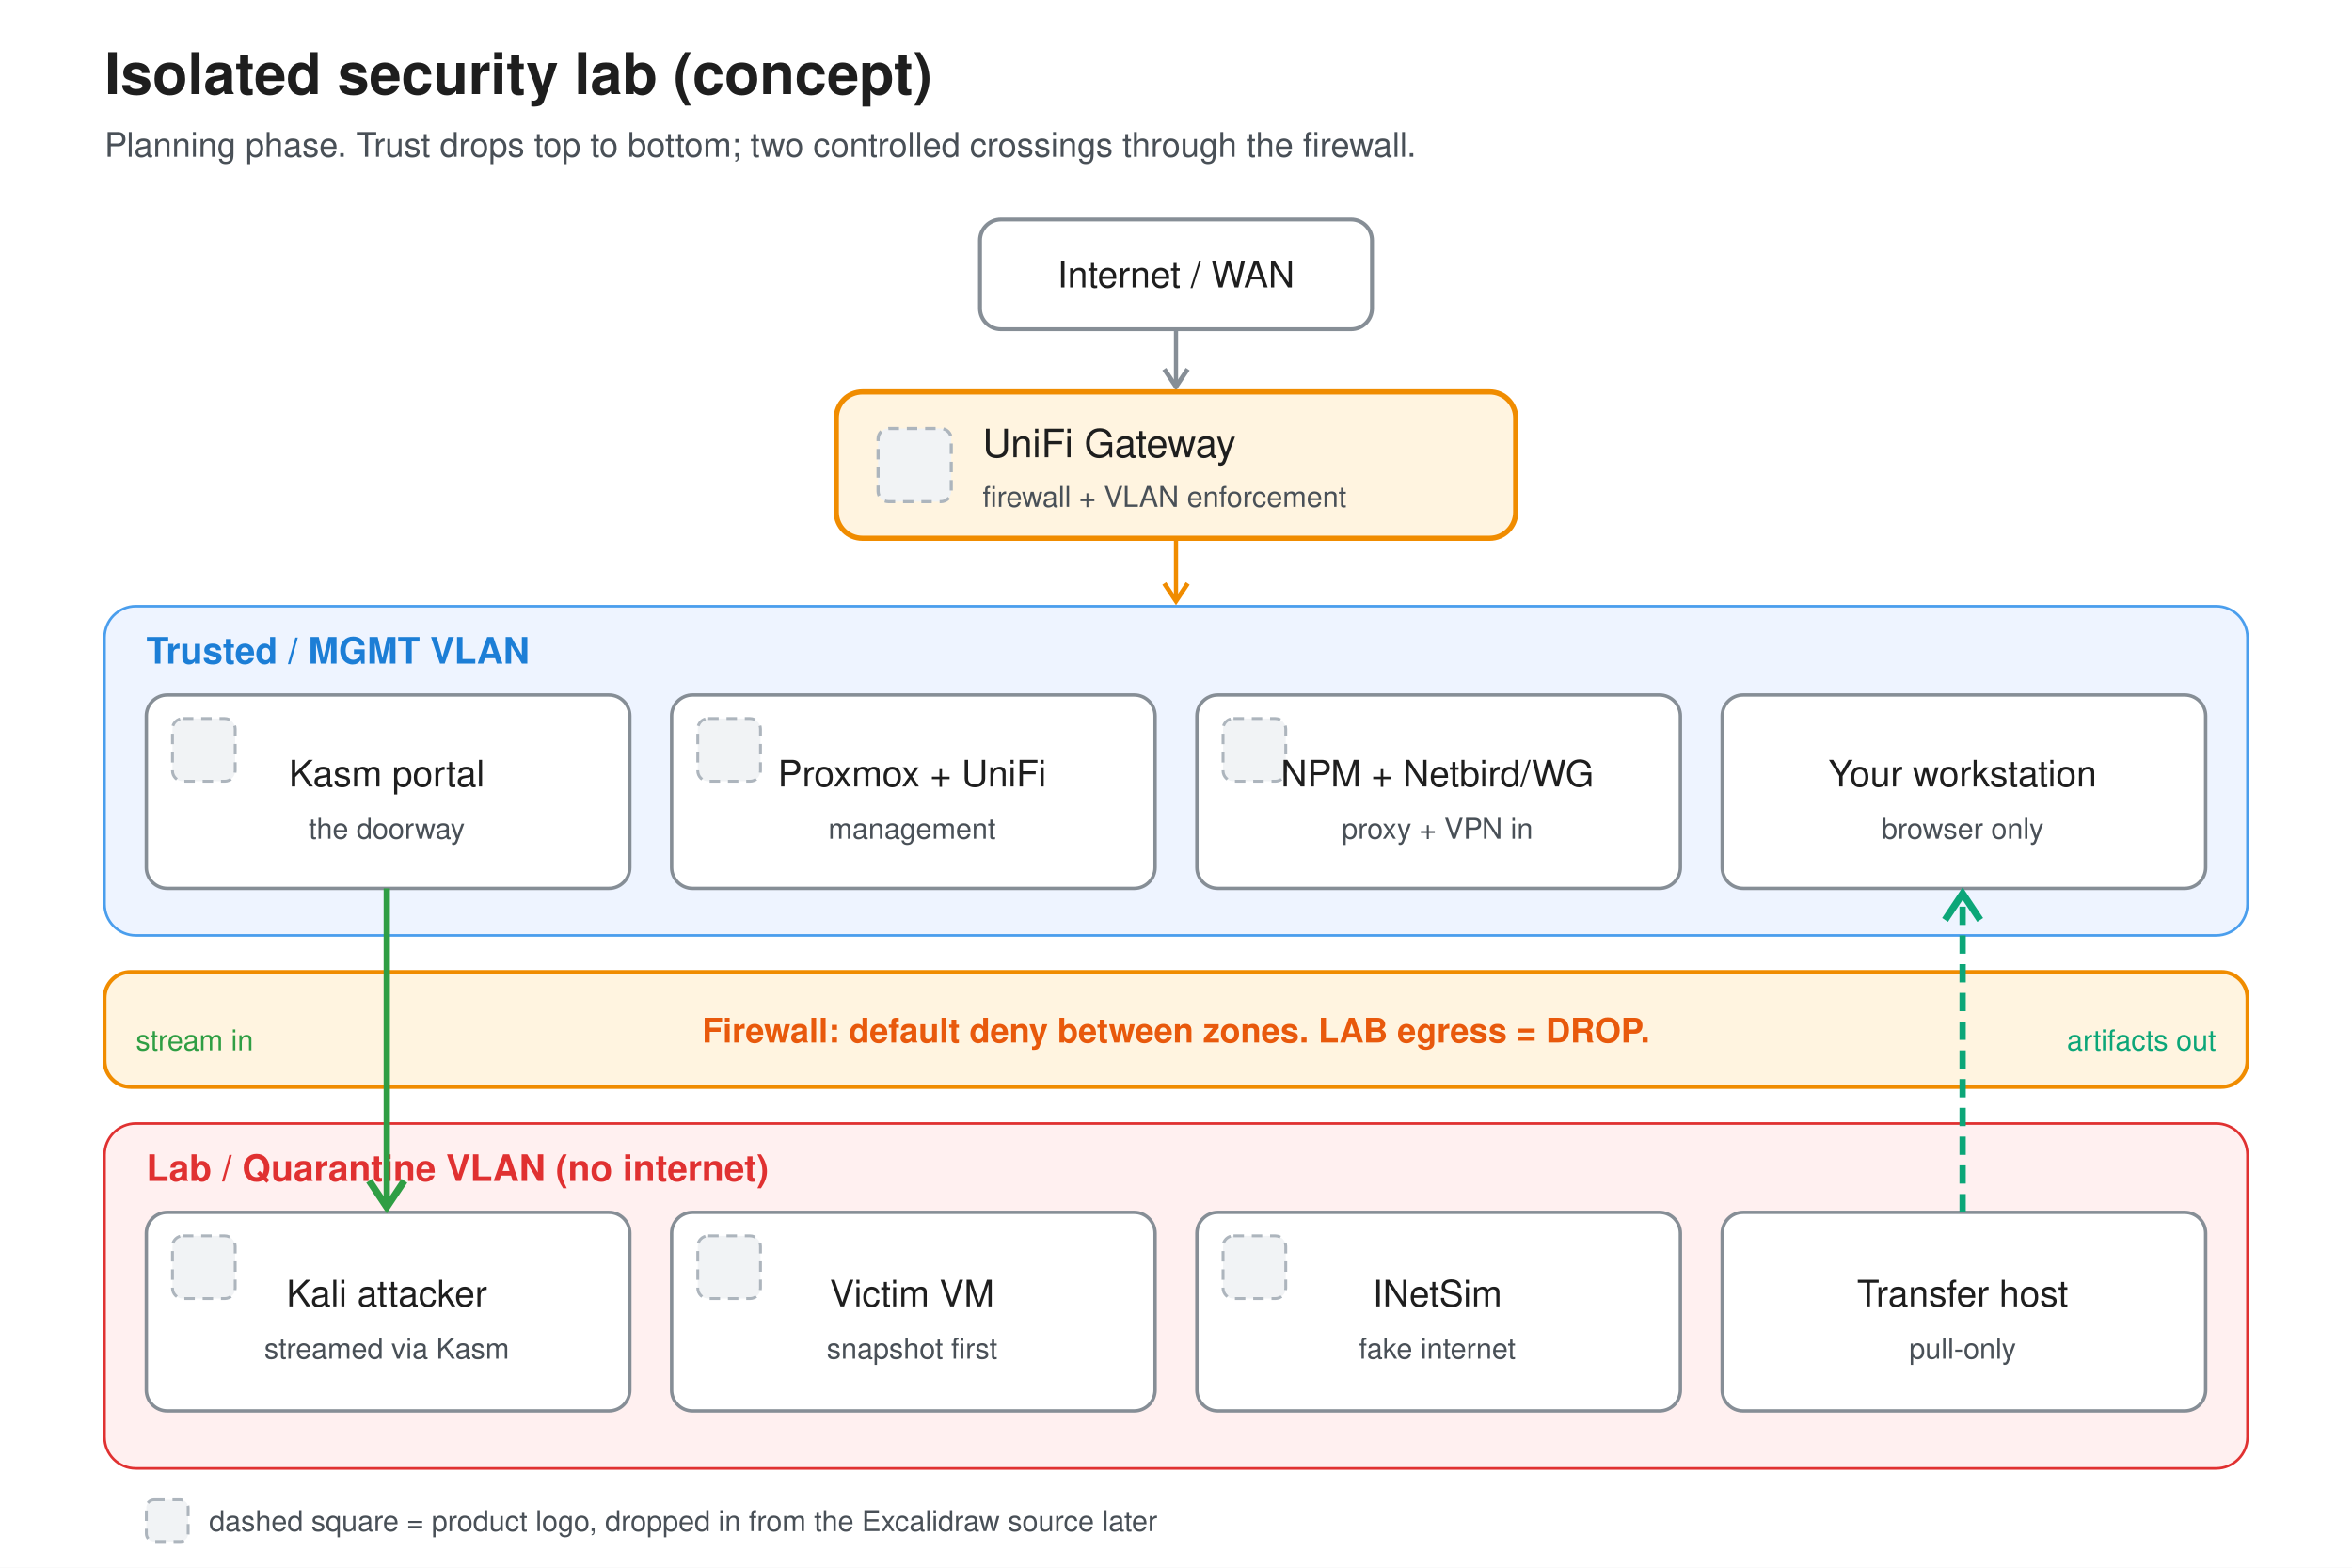
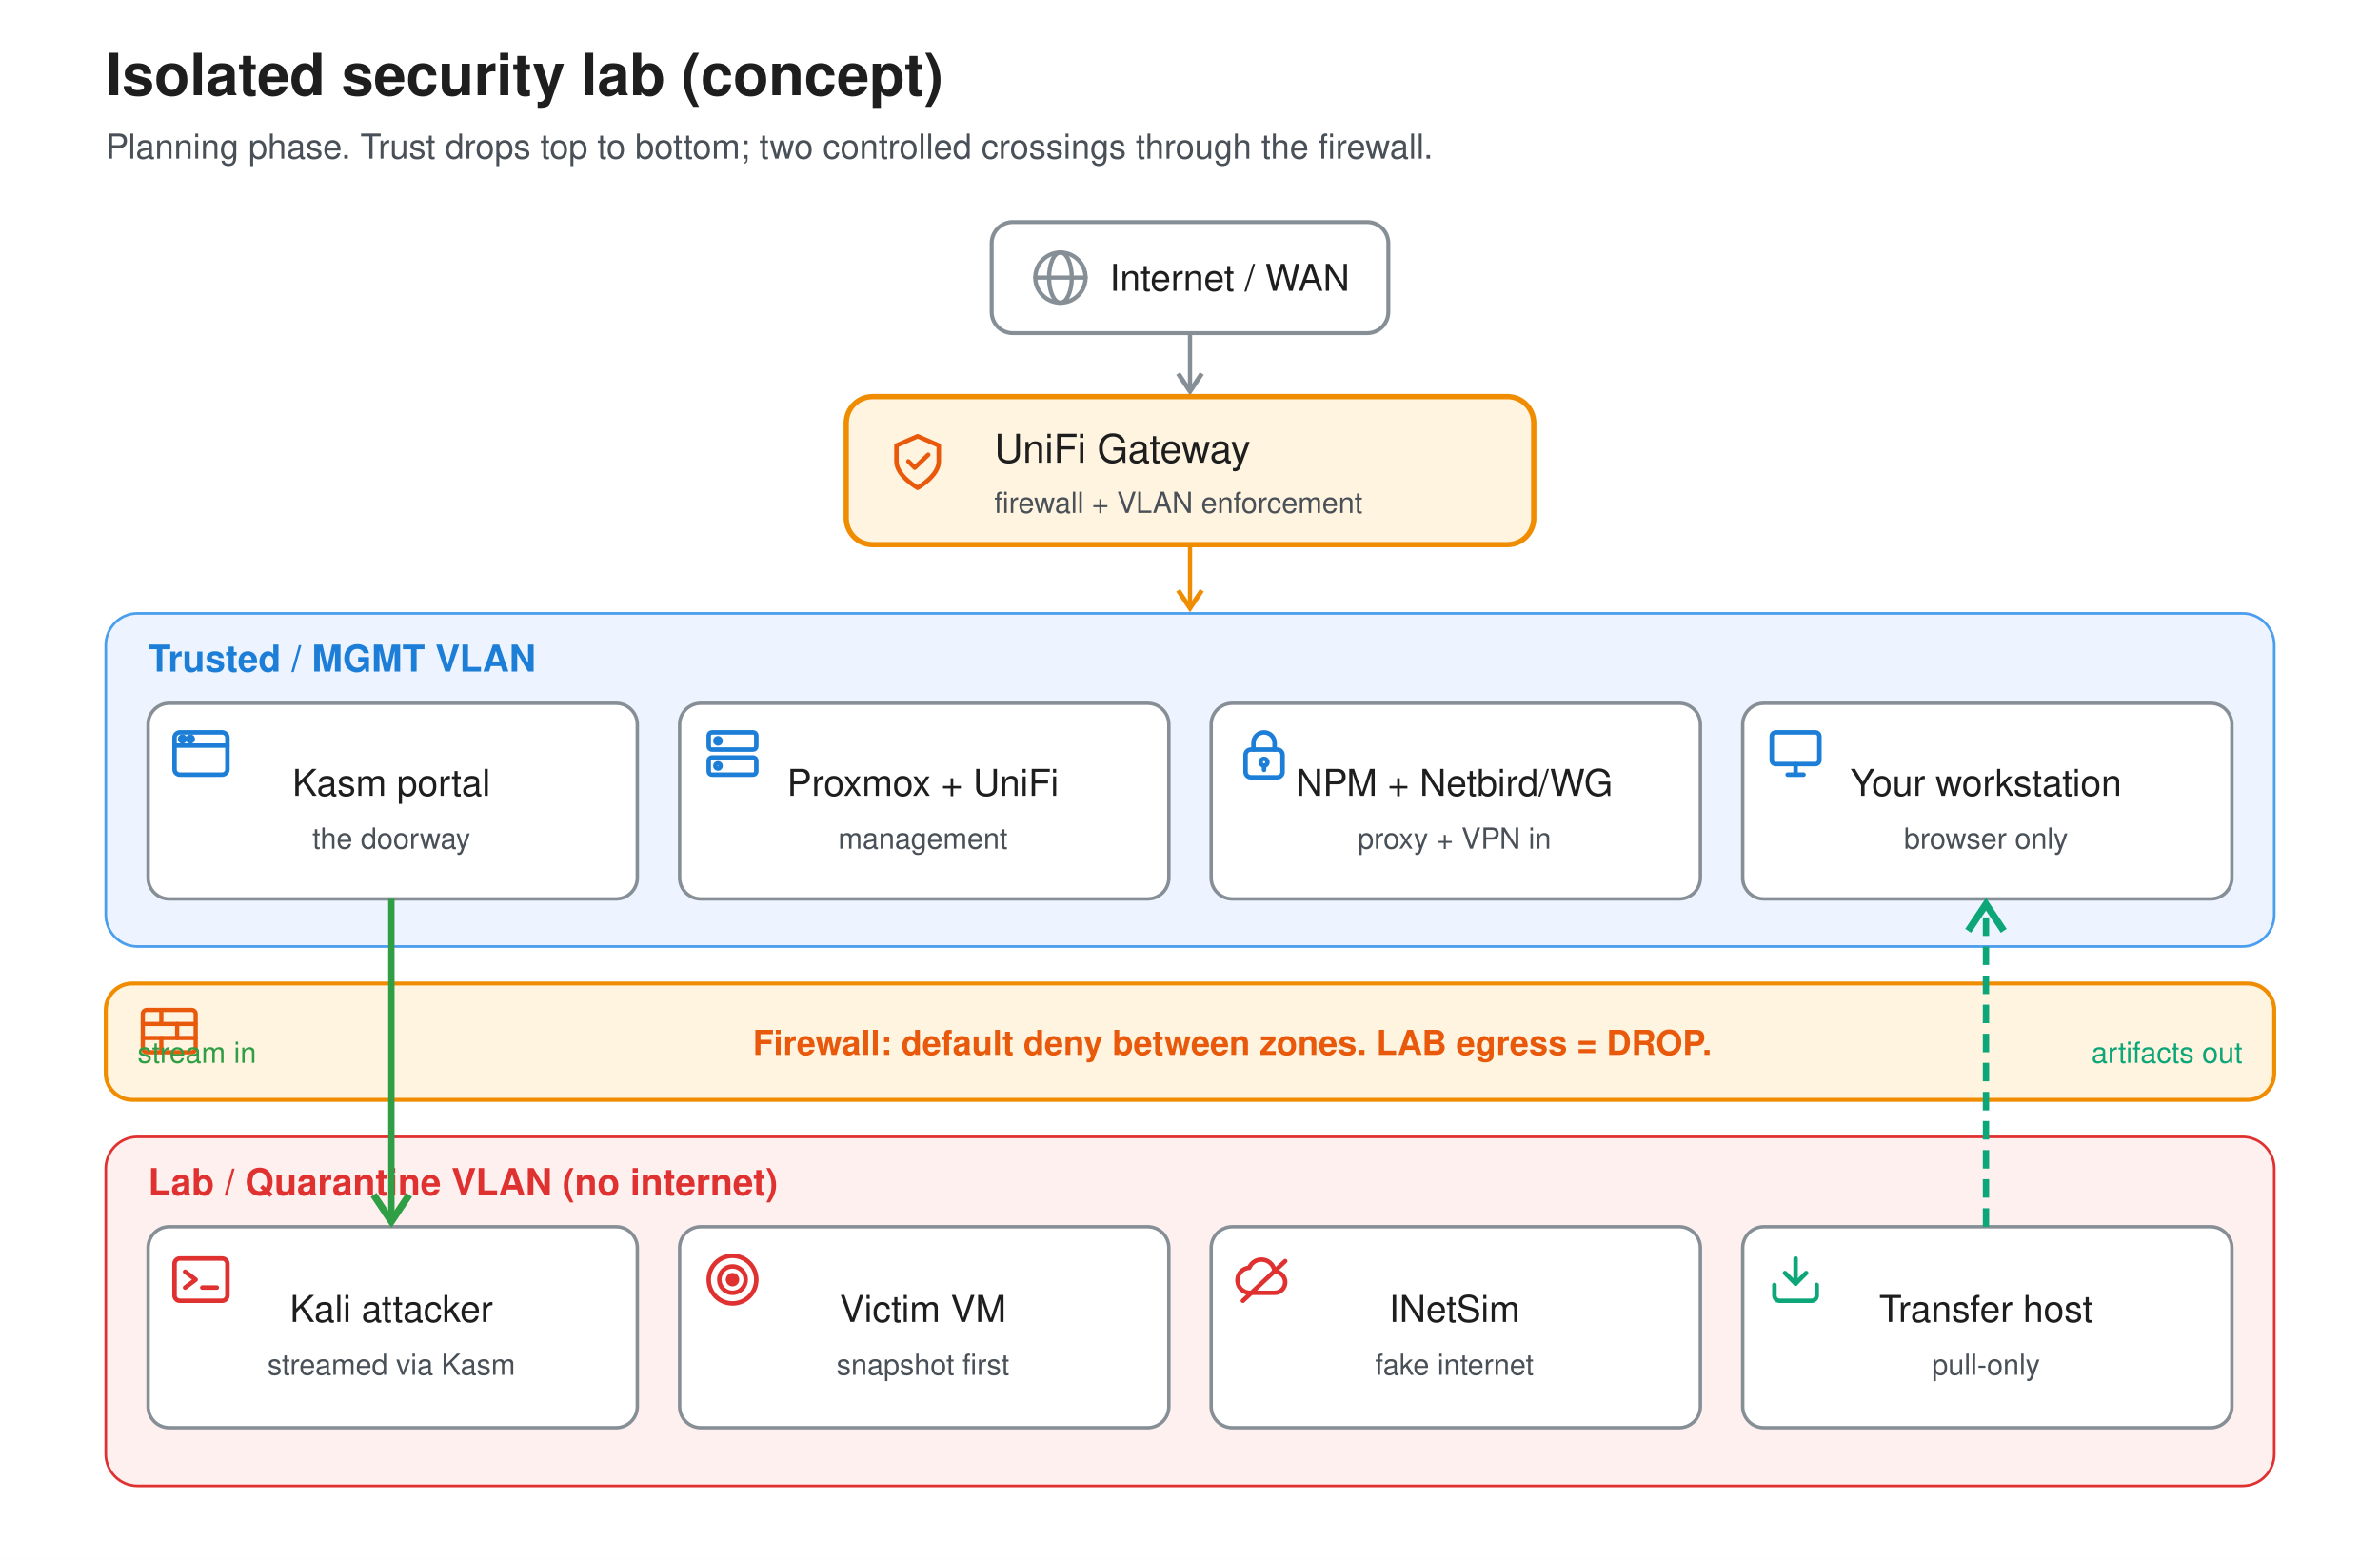
- <svg xmlns="http://www.w3.org/2000/svg" viewBox="0 0 900 600" font-family="Segoe UI, Helvetica, Arial, sans-serif">
+ <svg xmlns="http://www.w3.org/2000/svg" viewBox="0 0 900 590" font-family="Segoe UI, Helvetica, Arial, sans-serif">
  <defs>
    <marker id="ar" viewBox="0 0 10 10" refX="8" refY="5" markerWidth="7" markerHeight="7" orient="auto-start-reverse">
      <path d="M2 1L8 5L2 9" fill="none" stroke="context-stroke" stroke-width="1.6" />
    </marker>
  </defs>
-   <rect x="0" y="0" width="900" height="600" fill="#ffffff" />
+   <rect x="0" y="0" width="900" height="590" fill="#ffffff" />
  <text x="40" y="36" font-size="22" fill="#1e1e1e" font-weight="600">Isolated security lab (concept)</text>
  <text x="40" y="60" font-size="13" fill="#495057">Planning phase. Trust drops top to bottom; two controlled crossings through the firewall.</text>
  <rect x="375" y="84" width="150" height="42" rx="8" fill="#ffffff" stroke="#868e96" stroke-width="1.5" />
-   <text x="450" y="110" font-size="14" fill="#1e1e1e" text-anchor="middle">Internet / WAN</text>
+   <g transform="translate(390,94)" stroke="#868e96" stroke-width="1.6" fill="none" stroke-linecap="round" stroke-linejoin="round">
+     <circle cx="11" cy="11" r="9.5" />
+     <line x1="1.5" y1="11" x2="20.5" y2="11" />
+     <ellipse cx="11" cy="11" rx="4.3" ry="9.5" />
+   </g>
+   <text x="465" y="110" font-size="14" fill="#1e1e1e" text-anchor="middle">Internet / WAN</text>
  <line x1="450" y1="126" x2="450" y2="148" stroke="#868e96" stroke-width="1.6" marker-end="url(#ar)" />
  <rect x="320" y="150" width="260" height="56" rx="10" fill="#fff4e0" stroke="#f08c00" stroke-width="2" />
-   <rect x="336" y="164" width="28" height="28" rx="4" fill="#f1f3f5" stroke="#adb5bd" stroke-width="1.2" stroke-dasharray="4 3" />
+   <g transform="translate(335,163)" stroke="#e8590c" stroke-width="1.7" fill="none" stroke-linecap="round" stroke-linejoin="round">
+     <path d="M12 2 L20 5.5 V11.5 C20 17 12 21.5 12 21.5 C12 21.5 4 17 4 11.5 V5.5 Z" />
+     <path d="M8.5 11.5 l2.4 2.4 L16 9" />
+   </g>
  <text x="376" y="175" font-size="15" fill="#1e1e1e">UniFi Gateway</text>
  <text x="376" y="194" font-size="11" fill="#495057">firewall + VLAN enforcement</text>
  <line x1="450" y1="206" x2="450" y2="230" stroke="#f08c00" stroke-width="1.6" marker-end="url(#ar)" />
  <rect x="40" y="232" width="820" height="126" rx="12" fill="#eef4ff" stroke="#4a9eed" stroke-width="1" />
  <text x="56" y="254" font-size="14" fill="#1c7ed6" font-weight="600">Trusted / MGMT VLAN</text>
  <g>
    <rect x="56" y="266" width="185" height="74" rx="8" fill="#ffffff" stroke="#868e96" stroke-width="1.3" />
-     <rect x="66" y="275" width="24" height="24" rx="4" fill="#f1f3f5" stroke="#adb5bd" stroke-width="1.1" stroke-dasharray="4 3" />
+     <g transform="translate(64,273)" stroke="#1c7ed6" stroke-width="1.7" fill="none" stroke-linecap="round" stroke-linejoin="round">
+       <rect x="2" y="4" width="20" height="16" rx="2" />
+       <line x1="2" y1="9" x2="22" y2="9" />
+       <circle cx="5" cy="6.5" r="0.9" />
+       <circle cx="8" cy="6.5" r="0.9" />
+     </g>
    <text x="148" y="301" font-size="14" fill="#1e1e1e" text-anchor="middle">Kasm portal</text>
    <text x="148" y="321" font-size="11" fill="#495057" text-anchor="middle">the doorway</text>
  </g>
  <g>
    <rect x="257" y="266" width="185" height="74" rx="8" fill="#ffffff" stroke="#868e96" stroke-width="1.3" />
-     <rect x="267" y="275" width="24" height="24" rx="4" fill="#f1f3f5" stroke="#adb5bd" stroke-width="1.1" stroke-dasharray="4 3" />
+     <g transform="translate(265,273)" stroke="#1c7ed6" stroke-width="1.7" fill="none" stroke-linecap="round" stroke-linejoin="round">
+       <rect x="3" y="4" width="18" height="6.5" rx="1.2" />
+       <rect x="3" y="13.5" width="18" height="6.5" rx="1.2" />
+       <circle cx="6.5" cy="7.2" r="1" />
+       <circle cx="6.5" cy="16.7" r="1" />
+     </g>
    <text x="349" y="301" font-size="14" fill="#1e1e1e" text-anchor="middle">Proxmox + UniFi</text>
    <text x="349" y="321" font-size="11" fill="#495057" text-anchor="middle">management</text>
  </g>
  <g>
    <rect x="458" y="266" width="185" height="74" rx="8" fill="#ffffff" stroke="#868e96" stroke-width="1.3" />
-     <rect x="468" y="275" width="24" height="24" rx="4" fill="#f1f3f5" stroke="#adb5bd" stroke-width="1.1" stroke-dasharray="4 3" />
+     <g transform="translate(466,273)" stroke="#1c7ed6" stroke-width="1.7" fill="none" stroke-linecap="round" stroke-linejoin="round">
+       <rect x="5" y="10.5" width="14" height="10.5" rx="2" />
+       <path d="M8 10.5 V8 a4 4 0 0 1 8 0 V10.5" />
+       <circle cx="12" cy="15.3" r="1.3" />
+       <line x1="12" y1="16.6" x2="12" y2="18.2" />
+     </g>
    <text x="550" y="301" font-size="14" fill="#1e1e1e" text-anchor="middle">NPM + Netbird/WG</text>
    <text x="550" y="321" font-size="11" fill="#495057" text-anchor="middle">proxy + VPN in</text>
  </g>
  <g>
    <rect x="659" y="266" width="185" height="74" rx="8" fill="#ffffff" stroke="#868e96" stroke-width="1.3" />
+     <g transform="translate(667,273)" stroke="#1c7ed6" stroke-width="1.7" fill="none" stroke-linecap="round" stroke-linejoin="round">
+       <rect x="3" y="4" width="18" height="12" rx="1.5" />
+       <line x1="9" y1="20" x2="15" y2="20" />
+       <line x1="12" y1="16" x2="12" y2="20" />
+     </g>
    <text x="751" y="301" font-size="14" fill="#1e1e1e" text-anchor="middle">Your workstation</text>
    <text x="751" y="321" font-size="11" fill="#495057" text-anchor="middle">browser only</text>
  </g>
  <rect x="40" y="372" width="820" height="44" rx="10" fill="#fff4e0" stroke="#f08c00" stroke-width="1.5" />
-   <text x="450" y="399" font-size="13" fill="#e8590c" text-anchor="middle" font-weight="600">Firewall: default deny between zones. LAB egress = DROP.</text>
-   <text x="52" y="402" font-size="11" fill="#2f9e44">stream in</text>
-   <text x="848" y="402" font-size="11" fill="#0ca678" text-anchor="end">artifacts out</text>
+   <g transform="translate(52,380)" stroke="#e8590c" stroke-width="1.6" fill="none" stroke-linecap="round" stroke-linejoin="round">
+     <rect x="2" y="2" width="20" height="16" rx="1.5" />
+     <line x1="2" y1="7.3" x2="22" y2="7.3" />
+     <line x1="2" y1="12.6" x2="22" y2="12.6" />
+     <line x1="9" y1="2" x2="9" y2="7.3" />
+     <line x1="15" y1="7.3" x2="15" y2="12.6" />
+     <line x1="9" y1="12.6" x2="9" y2="18" />
+   </g>
+   <text x="466" y="399" font-size="13" fill="#e8590c" text-anchor="middle" font-weight="600">Firewall: default deny between zones. LAB egress = DROP.</text>
  <rect x="40" y="430" width="820" height="132" rx="12" fill="#fff0f0" stroke="#e03131" stroke-width="1" />
  <text x="56" y="452" font-size="14" fill="#e03131" font-weight="600">Lab / Quarantine VLAN (no internet)</text>
  <g>
    <rect x="56" y="464" width="185" height="76" rx="8" fill="#ffffff" stroke="#868e96" stroke-width="1.3" />
-     <rect x="66" y="473" width="24" height="24" rx="4" fill="#f1f3f5" stroke="#adb5bd" stroke-width="1.1" stroke-dasharray="4 3" />
+     <g transform="translate(64,472)" stroke="#e03131" stroke-width="1.7" fill="none" stroke-linecap="round" stroke-linejoin="round">
+       <rect x="2" y="4" width="20" height="16" rx="2" />
+       <path d="M6 9 l4 3 -4 3" />
+       <line x1="12.5" y1="15" x2="18" y2="15" />
+     </g>
    <text x="148" y="500" font-size="14" fill="#1e1e1e" text-anchor="middle">Kali attacker</text>
    <text x="148" y="520" font-size="11" fill="#495057" text-anchor="middle">streamed via Kasm</text>
  </g>
  <g>
    <rect x="257" y="464" width="185" height="76" rx="8" fill="#ffffff" stroke="#868e96" stroke-width="1.3" />
-     <rect x="267" y="473" width="24" height="24" rx="4" fill="#f1f3f5" stroke="#adb5bd" stroke-width="1.1" stroke-dasharray="4 3" />
+     <g transform="translate(265,472)" stroke="#e03131" stroke-width="1.7" fill="none" stroke-linecap="round" stroke-linejoin="round">
+       <circle cx="12" cy="12" r="9" />
+       <circle cx="12" cy="12" r="5" />
+       <circle cx="12" cy="12" r="1.7" fill="#e03131" />
+     </g>
    <text x="349" y="500" font-size="14" fill="#1e1e1e" text-anchor="middle">Victim VM</text>
    <text x="349" y="520" font-size="11" fill="#495057" text-anchor="middle">snapshot first</text>
  </g>
  <g>
    <rect x="458" y="464" width="185" height="76" rx="8" fill="#ffffff" stroke="#868e96" stroke-width="1.3" />
-     <rect x="468" y="473" width="24" height="24" rx="4" fill="#f1f3f5" stroke="#adb5bd" stroke-width="1.1" stroke-dasharray="4 3" />
+     <g transform="translate(466,472)" stroke="#e03131" stroke-width="1.7" fill="none" stroke-linecap="round" stroke-linejoin="round">
+       <path d="M7 17 h9 a4 4 0 0 0 0 -8 5 5 0 0 0 -9.6 -1.5 A3.6 3.6 0 0 0 7 17 Z" />
+       <line x1="4" y1="20" x2="20" y2="5" />
+     </g>
    <text x="550" y="500" font-size="14" fill="#1e1e1e" text-anchor="middle">INetSim</text>
    <text x="550" y="520" font-size="11" fill="#495057" text-anchor="middle">fake internet</text>
  </g>
  <g>
    <rect x="659" y="464" width="185" height="76" rx="8" fill="#ffffff" stroke="#868e96" stroke-width="1.3" />
+     <g transform="translate(667,472)" stroke="#0ca678" stroke-width="1.7" fill="none" stroke-linecap="round" stroke-linejoin="round">
+       <path d="M4 14 v4 a2 2 0 0 0 2 2 h12 a2 2 0 0 0 2 -2 v-4" />
+       <line x1="12" y1="4" x2="12" y2="13.5" />
+       <path d="M8 9.5 l4 4 4 -4" />
+     </g>
    <text x="751" y="500" font-size="14" fill="#1e1e1e" text-anchor="middle">Transfer host</text>
    <text x="751" y="520" font-size="11" fill="#495057" text-anchor="middle">pull-only</text>
  </g>
  <line x1="148" y1="340" x2="148" y2="462" stroke="#2f9e44" stroke-width="2.4" marker-end="url(#ar)" />
+   <text x="52" y="402" font-size="11" fill="#2f9e44">stream in</text>
  <line x1="751" y1="464" x2="751" y2="342" stroke="#0ca678" stroke-width="2.4" stroke-dasharray="7 4" marker-end="url(#ar)" />
-   <rect x="56" y="574" width="16" height="16" rx="3" fill="#f1f3f5" stroke="#adb5bd" stroke-width="1.1" stroke-dasharray="4 3" />
-   <text x="80" y="586" font-size="11" fill="#495057">dashed square = product logo, dropped in from the Excalidraw source later</text>
+   <text x="848" y="402" font-size="11" fill="#0ca678" text-anchor="end">artifacts out</text>
</svg>
